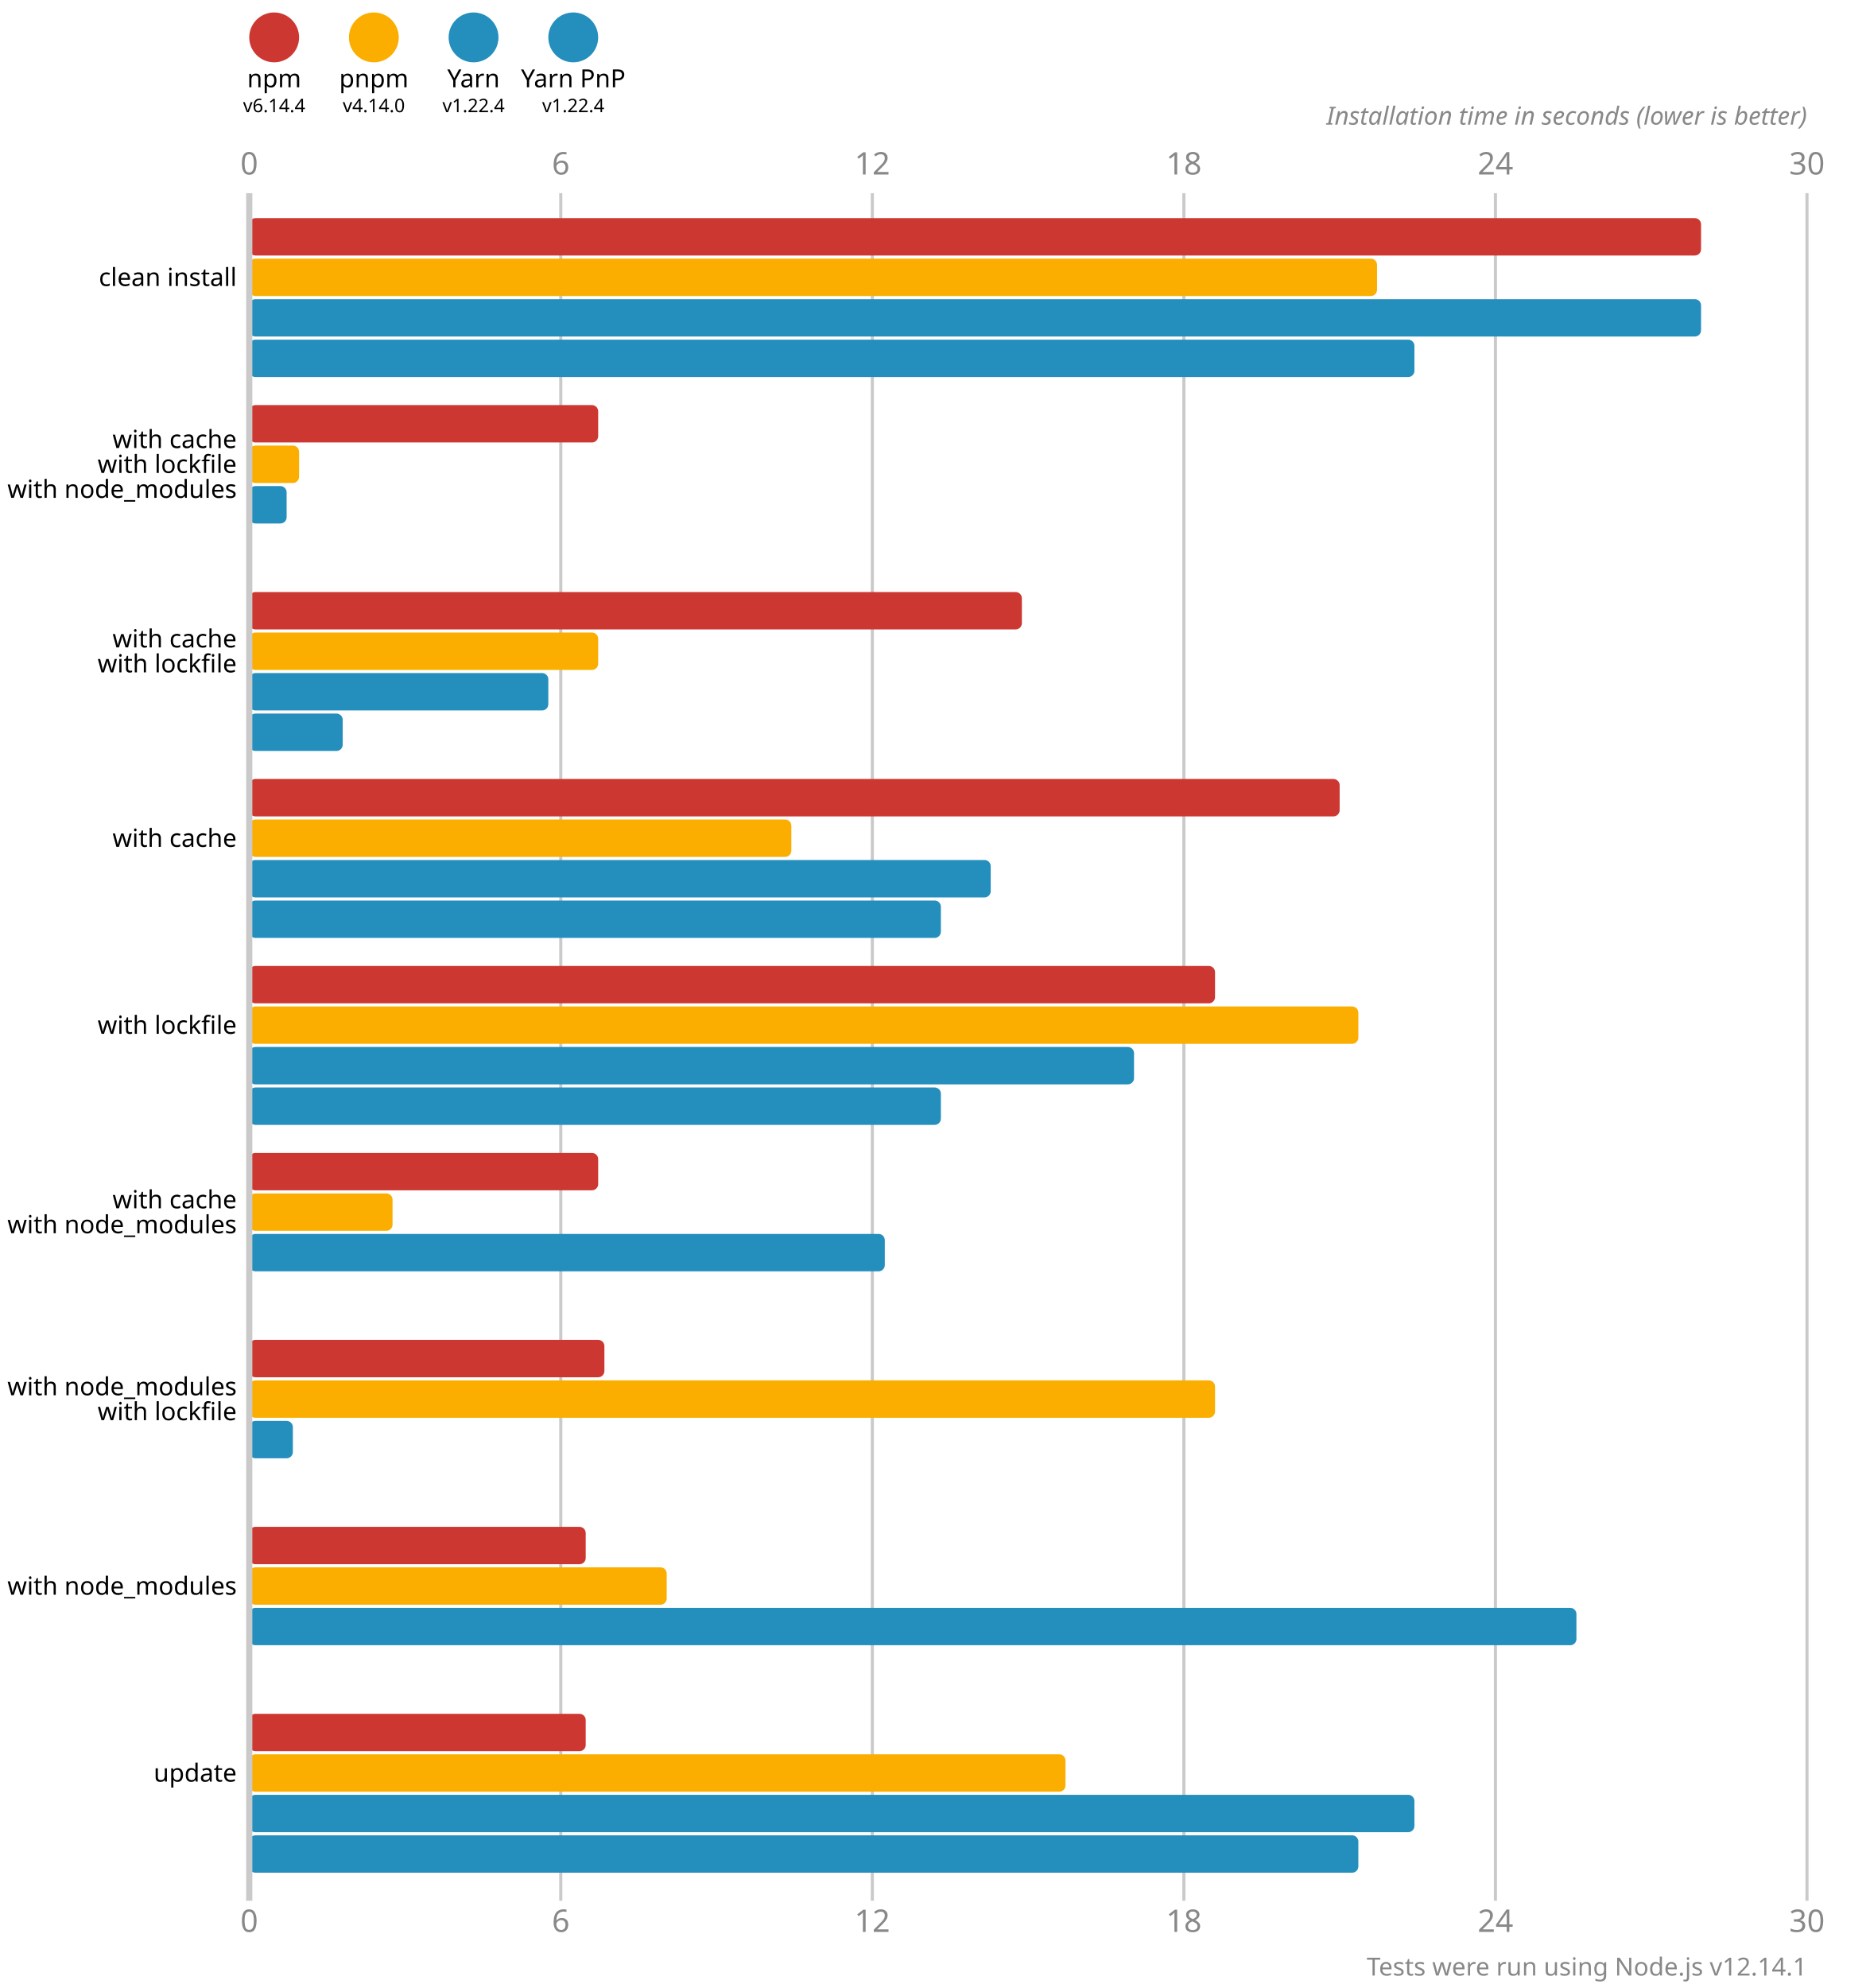
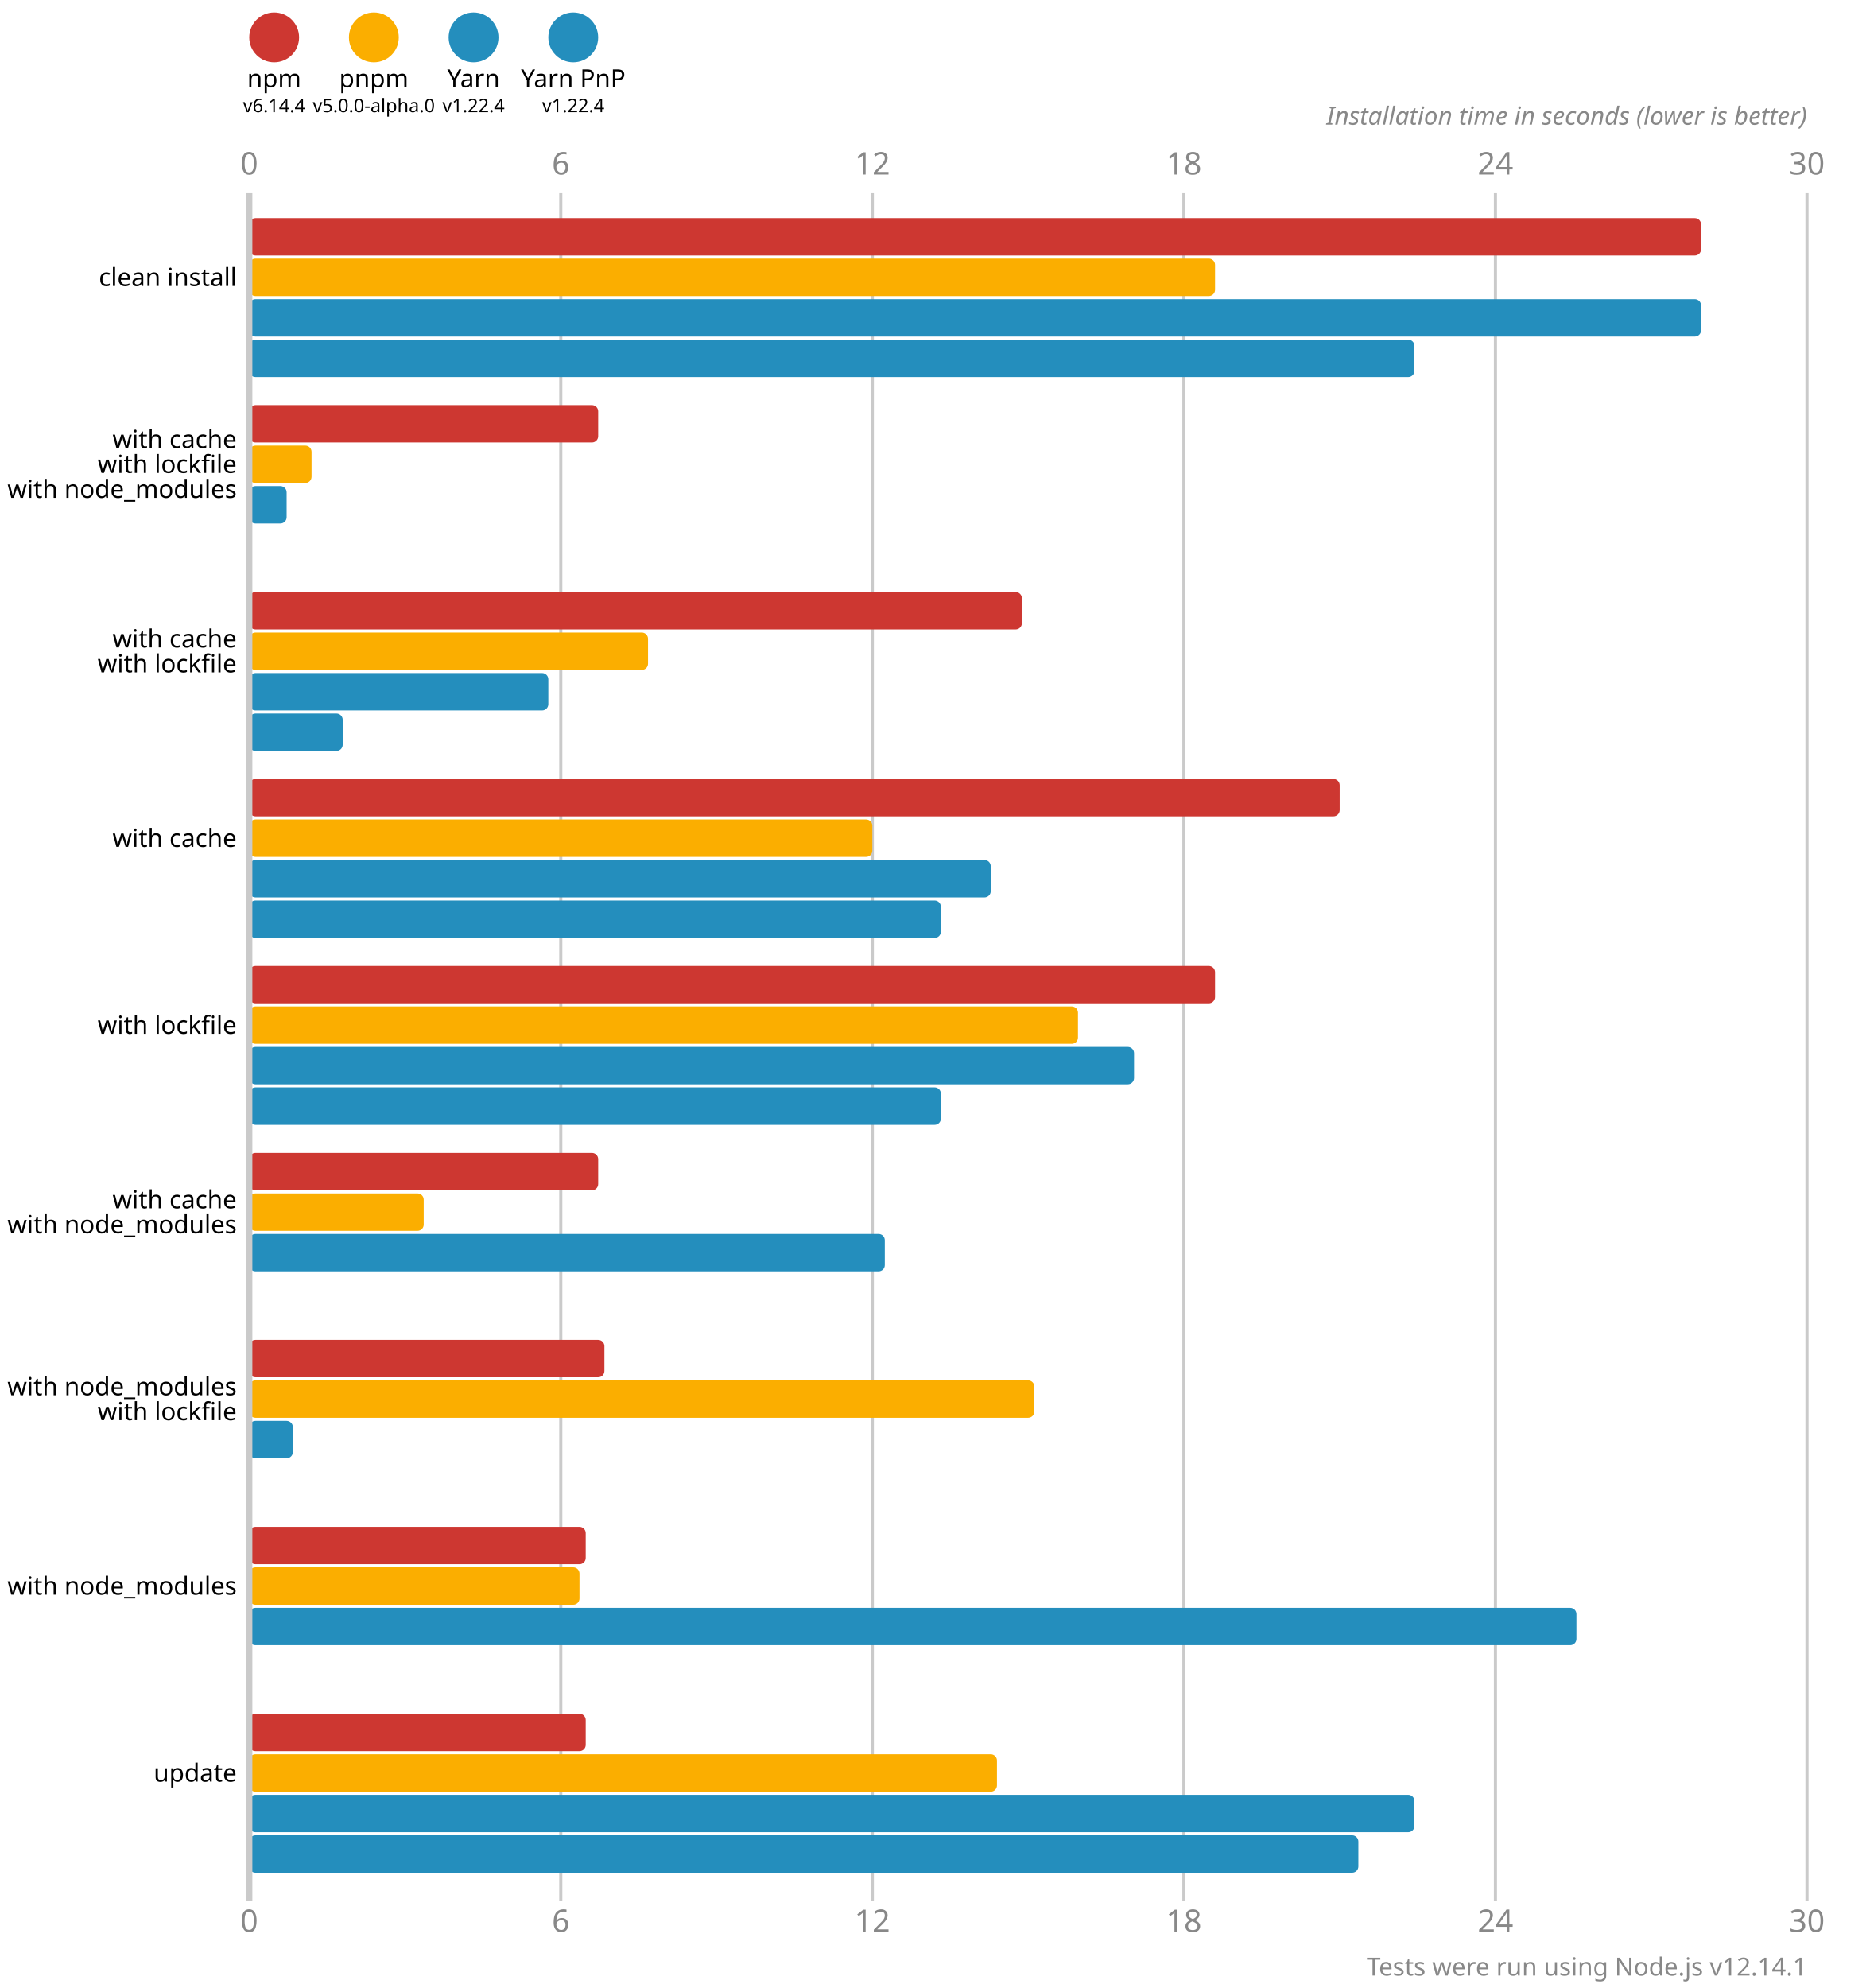
<svg xmlns="http://www.w3.org/2000/svg" version="1.1" viewBox="0 0 300 319">
  <style>
    .font { font-family: sans-serif; }
    .s3 { font-size: 3px; }
    .s4 { font-size: 4px; }
    .s5 { font-size: 5px; }
    .line { stroke: #cacaca; }
    .width { stroke-width: 0.5; }
    .text { fill: #888; }
  </style>
  <circle cx="44" cy="6" r="4" fill="#cd3731" />
  <text x="44" y="14" class="font s4" text-anchor="middle">npm</text>
  <text x="44" y="18" class="font s3" text-anchor="middle">v6.14.4</text>
  <circle cx="60" cy="6" r="4" fill="#fbae00" />
  <text x="60" y="14" class="font s4" text-anchor="middle">pnpm</text>
-   <text x="60" y="18" class="font s3" text-anchor="middle">v4.14.0</text>
+   <text x="60" y="18" class="font s3" text-anchor="middle">v5.0.0-alpha.0</text>
  <circle cx="76" cy="6" r="4" fill="#248ebd" />
  <text x="76" y="14" class="font s4" text-anchor="middle">Yarn</text>
  <text x="76" y="18" class="font s3" text-anchor="middle">v1.22.4</text>
  <circle cx="92" cy="6" r="4" fill="#248ebd" />
  <text x="92" y="14" class="font s4" text-anchor="middle">Yarn PnP</text>
  <text x="92" y="18" class="font s3" text-anchor="middle">v1.22.4</text>
  <text x="40" y="28" class="font s5 text" text-anchor="middle">0</text>
  <text x="40" y="310" class="font s5 text" text-anchor="middle">0</text>
  <line x1="90" y1="31" x2="90" y2="305" class="line width" />
  <text x="90" y="28" class="font s5 text" text-anchor="middle">6</text>
  <text x="90" y="310" class="font s5 text" text-anchor="middle">6</text>
  <line x1="140" y1="31" x2="140" y2="305" class="line width" />
  <text x="140" y="28" class="font s5 text" text-anchor="middle">12</text>
  <text x="140" y="310" class="font s5 text" text-anchor="middle">12</text>
  <line x1="190" y1="31" x2="190" y2="305" class="line width" />
  <text x="190" y="28" class="font s5 text" text-anchor="middle">18</text>
  <text x="190" y="310" class="font s5 text" text-anchor="middle">18</text>
  <line x1="240" y1="31" x2="240" y2="305" class="line width" />
  <text x="240" y="28" class="font s5 text" text-anchor="middle">24</text>
  <text x="240" y="310" class="font s5 text" text-anchor="middle">24</text>
  <line x1="290" y1="31" x2="290" y2="305" class="line width" />
  <text x="290" y="28" class="font s5 text" text-anchor="middle">30</text>
  <text x="290" y="310" class="font s5 text" text-anchor="middle">30</text>
  <text x="290" y="20" class="font s4 text" font-style="italic" text-anchor="end">Installation time in seconds (lower is better)</text>
  <rect x="40" y="35" width="233" height="6" fill="#cd3731" rx="1" ry="1" />
-   <rect x="40" y="41.5" width="181" height="6" fill="#fbae00" rx="1" ry="1" />
+   <rect x="40" y="41.5" width="155" height="6" fill="#fbae00" rx="1" ry="1" />
  <rect x="40" y="48" width="233" height="6" fill="#248ebd" rx="1" ry="1" />
  <rect x="40" y="54.5" width="187" height="6" fill="#248ebd" rx="1" ry="1" />
  <rect x="40" y="65" width="56" height="6" fill="#cd3731" rx="1" ry="1" />
-   <rect x="40" y="71.5" width="8" height="6" fill="#fbae00" rx="1" ry="1" />
+   <rect x="40" y="71.5" width="10" height="6" fill="#fbae00" rx="1" ry="1" />
  <rect x="40" y="78" width="6" height="6" fill="#248ebd" rx="1" ry="1" />
  <rect x="40" y="84.5" width="0" height="6" fill="#248ebd" rx="1" ry="1" />
  <rect x="40" y="95" width="124" height="6" fill="#cd3731" rx="1" ry="1" />
-   <rect x="40" y="101.5" width="56" height="6" fill="#fbae00" rx="1" ry="1" />
+   <rect x="40" y="101.5" width="64" height="6" fill="#fbae00" rx="1" ry="1" />
  <rect x="40" y="108" width="48" height="6" fill="#248ebd" rx="1" ry="1" />
  <rect x="40" y="114.5" width="15" height="6" fill="#248ebd" rx="1" ry="1" />
  <rect x="40" y="125" width="175" height="6" fill="#cd3731" rx="1" ry="1" />
-   <rect x="40" y="131.5" width="87" height="6" fill="#fbae00" rx="1" ry="1" />
+   <rect x="40" y="131.5" width="100" height="6" fill="#fbae00" rx="1" ry="1" />
  <rect x="40" y="138" width="119" height="6" fill="#248ebd" rx="1" ry="1" />
  <rect x="40" y="144.5" width="111" height="6" fill="#248ebd" rx="1" ry="1" />
  <rect x="40" y="155" width="155" height="6" fill="#cd3731" rx="1" ry="1" />
-   <rect x="40" y="161.5" width="178" height="6" fill="#fbae00" rx="1" ry="1" />
+   <rect x="40" y="161.5" width="133" height="6" fill="#fbae00" rx="1" ry="1" />
  <rect x="40" y="168" width="142" height="6" fill="#248ebd" rx="1" ry="1" />
  <rect x="40" y="174.5" width="111" height="6" fill="#248ebd" rx="1" ry="1" />
  <rect x="40" y="185" width="56" height="6" fill="#cd3731" rx="1" ry="1" />
-   <rect x="40" y="191.5" width="23" height="6" fill="#fbae00" rx="1" ry="1" />
+   <rect x="40" y="191.5" width="28" height="6" fill="#fbae00" rx="1" ry="1" />
  <rect x="40" y="198" width="102" height="6" fill="#248ebd" rx="1" ry="1" />
  <rect x="40" y="204.5" width="0" height="6" fill="#248ebd" rx="1" ry="1" />
  <rect x="40" y="215" width="57" height="6" fill="#cd3731" rx="1" ry="1" />
-   <rect x="40" y="221.5" width="155" height="6" fill="#fbae00" rx="1" ry="1" />
+   <rect x="40" y="221.5" width="126" height="6" fill="#fbae00" rx="1" ry="1" />
  <rect x="40" y="228" width="7" height="6" fill="#248ebd" rx="1" ry="1" />
  <rect x="40" y="234.5" width="0" height="6" fill="#248ebd" rx="1" ry="1" />
  <rect x="40" y="245" width="54" height="6" fill="#cd3731" rx="1" ry="1" />
-   <rect x="40" y="251.5" width="67" height="6" fill="#fbae00" rx="1" ry="1" />
+   <rect x="40" y="251.5" width="53" height="6" fill="#fbae00" rx="1" ry="1" />
  <rect x="40" y="258" width="213" height="6" fill="#248ebd" rx="1" ry="1" />
  <rect x="40" y="264.5" width="0" height="6" fill="#248ebd" rx="1" ry="1" />
  <rect x="40" y="275" width="54" height="6" fill="#cd3731" rx="1" ry="1" />
-   <rect x="40" y="281.5" width="131" height="6" fill="#fbae00" rx="1" ry="1" />
+   <rect x="40" y="281.5" width="120" height="6" fill="#fbae00" rx="1" ry="1" />
  <rect x="40" y="288" width="187" height="6" fill="#248ebd" rx="1" ry="1" />
  <rect x="40" y="294.5" width="178" height="6" fill="#248ebd" rx="1" ry="1" />
  <line x1="40" y1="31" x2="40" y2="305" class="line" />
  <text x="38" y="44.5" class="font s4" dominant-baseline="middle" text-anchor="end">clean install</text>
  <text x="38" y="70.5" class="font s4" dominant-baseline="middle" text-anchor="end">with cache</text>
  <text x="38" y="74.5" class="font s4" dominant-baseline="middle" text-anchor="end">with lockfile</text>
  <text x="38" y="78.5" class="font s4" dominant-baseline="middle" text-anchor="end">with node_modules</text>
  <text x="38" y="102.5" class="font s4" dominant-baseline="middle" text-anchor="end">with cache</text>
  <text x="38" y="106.5" class="font s4" dominant-baseline="middle" text-anchor="end">with lockfile</text>
  <text x="38" y="134.5" class="font s4" dominant-baseline="middle" text-anchor="end">with cache</text>
  <text x="38" y="164.5" class="font s4" dominant-baseline="middle" text-anchor="end">with lockfile</text>
  <text x="38" y="192.5" class="font s4" dominant-baseline="middle" text-anchor="end">with cache</text>
  <text x="38" y="196.5" class="font s4" dominant-baseline="middle" text-anchor="end">with node_modules</text>
  <text x="38" y="222.5" class="font s4" dominant-baseline="middle" text-anchor="end">with node_modules</text>
  <text x="38" y="226.5" class="font s4" dominant-baseline="middle" text-anchor="end">with lockfile</text>
  <text x="38" y="254.5" class="font s4" dominant-baseline="middle" text-anchor="end">with node_modules</text>
  <text x="38" y="284.5" class="font s4" dominant-baseline="middle" text-anchor="end">update</text>
  <text x="290" y="317" class="font s4 text" text-anchor="end">Tests were run using Node.js v12.14.1</text>
</svg>
